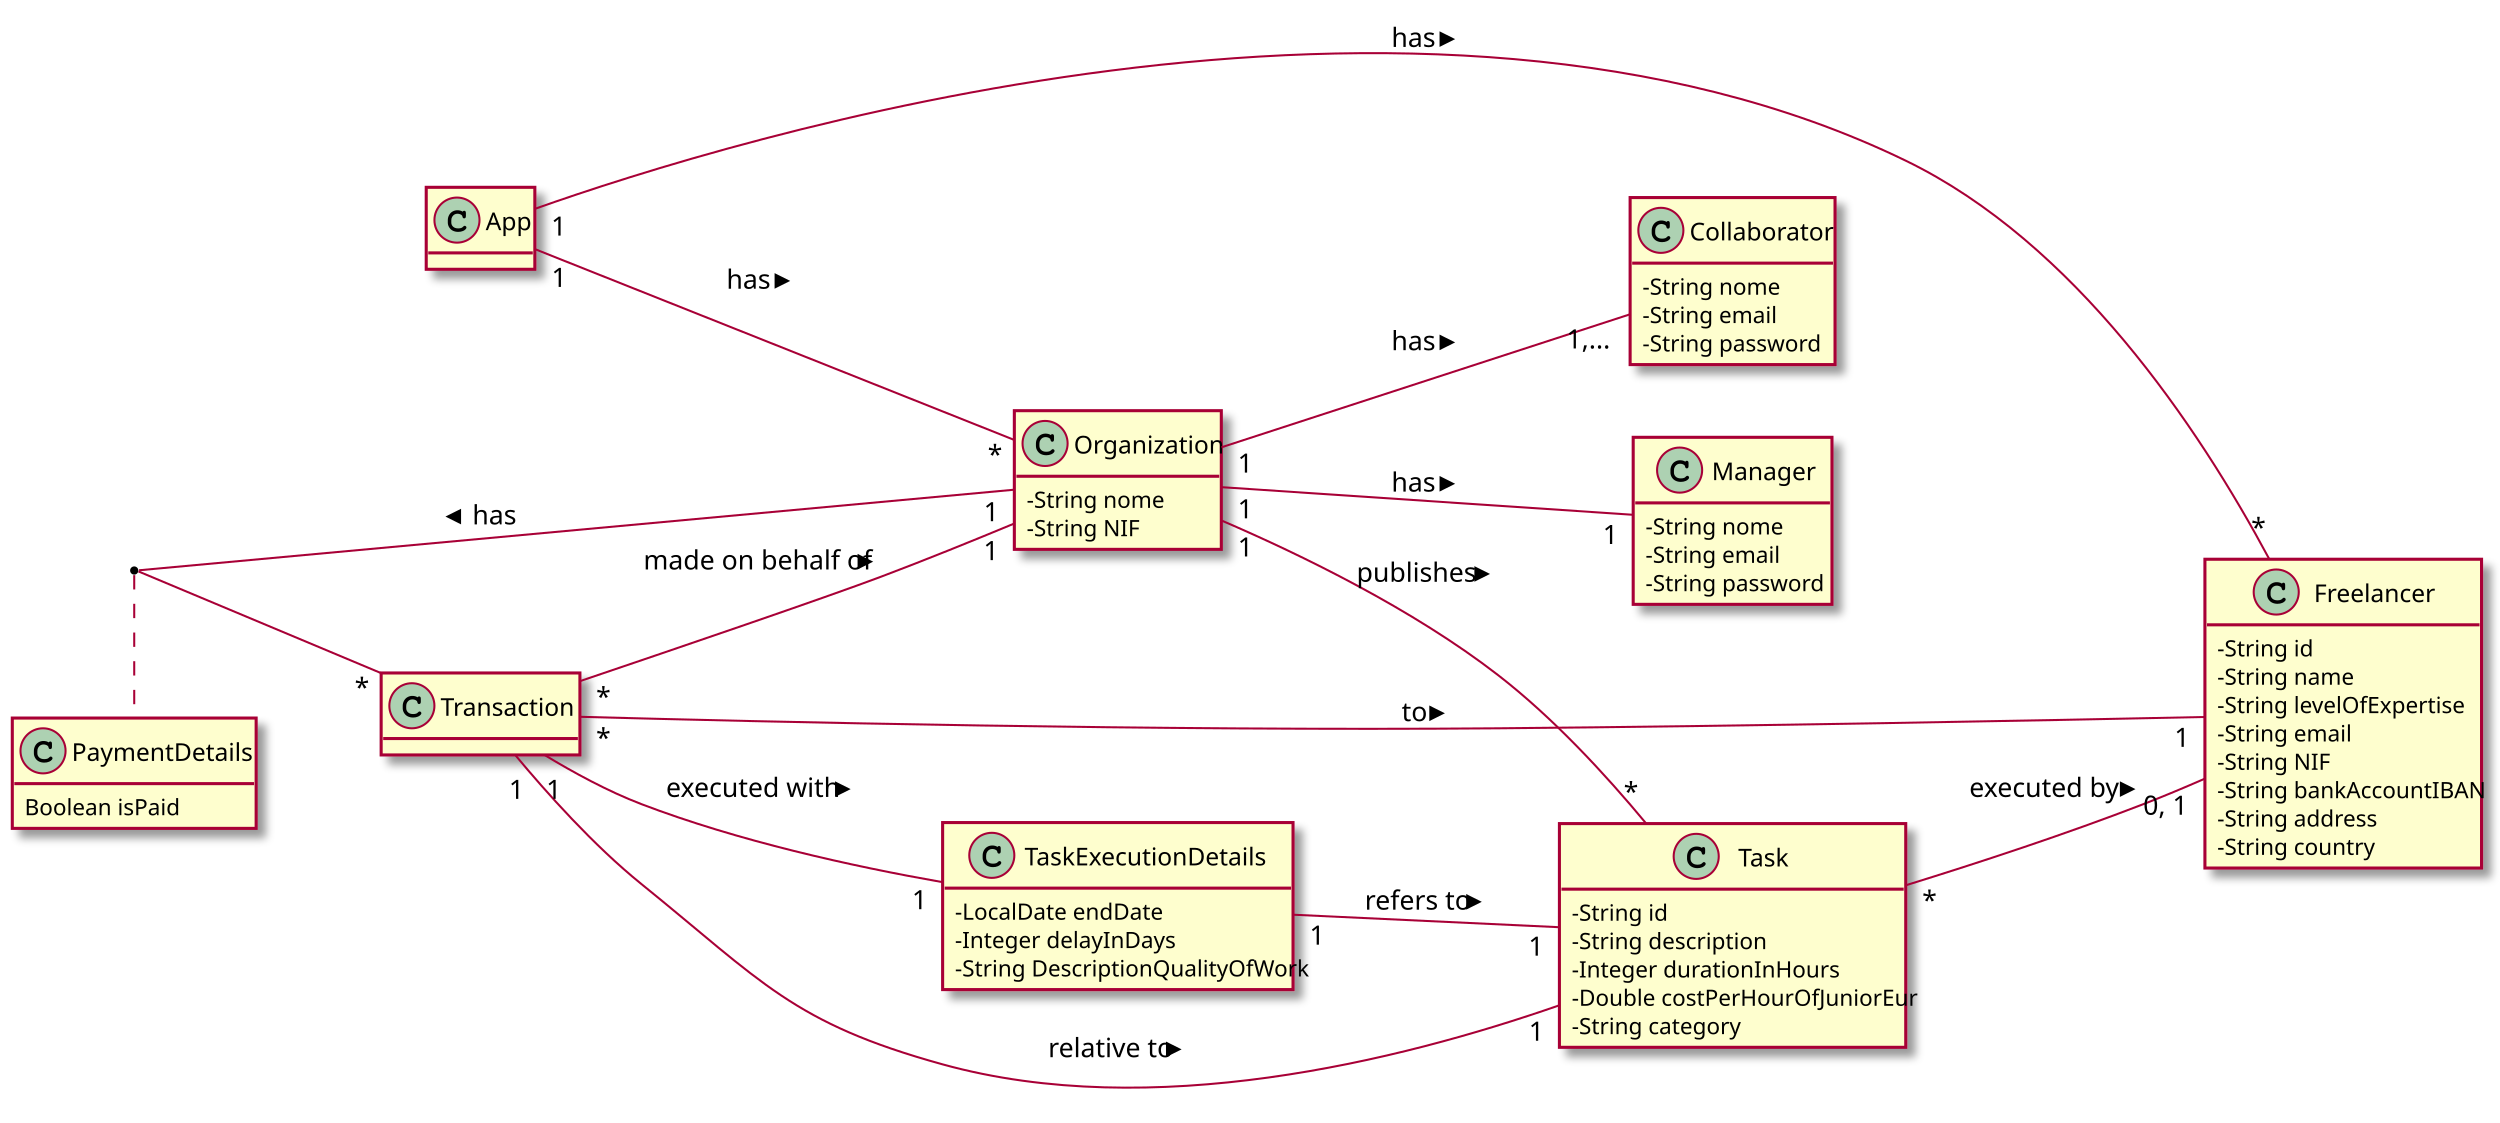
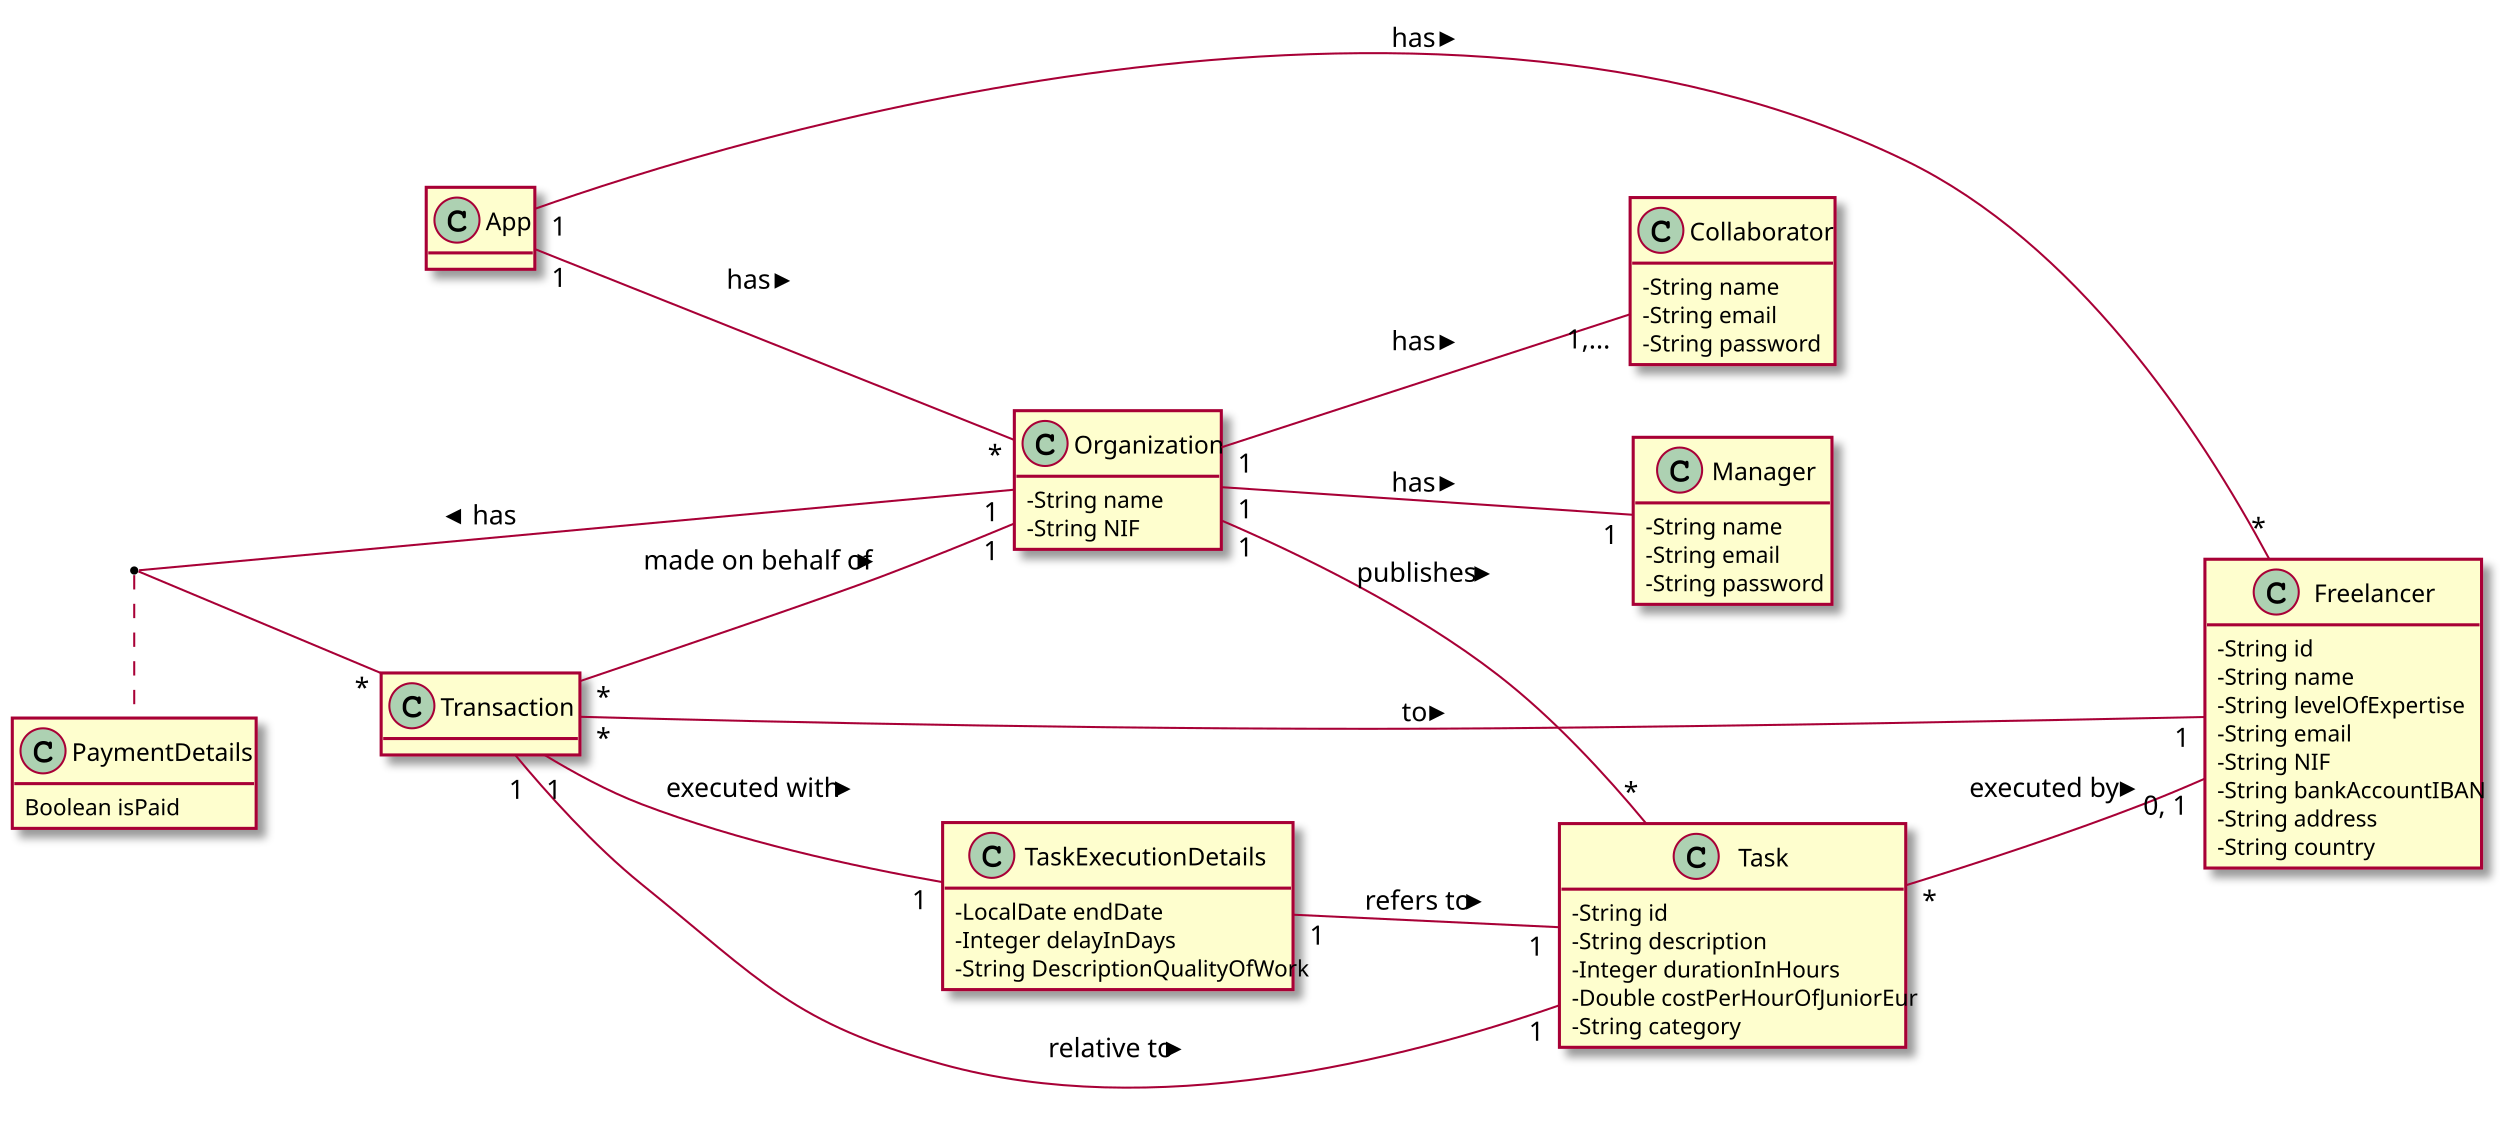
<svg xmlns="http://www.w3.org/2000/svg" contentScriptType="application/ecmascript" contentStyleType="text/css" height="548px" preserveAspectRatio="none" style="width:1220px;height:548px;" version="1.1" viewBox="0 0 1220 548" width="1220px" zoomAndPan="magnify">
  <defs>
    <filter height="300%" id="f1n5v6x4zezw6y" width="300%" x="-1" y="-1">
      <feGaussianBlur result="blurOut" stdDeviation="2.0" />
      <feColorMatrix in="blurOut" result="blurOut2" type="matrix" values="0 0 0 0 0 0 0 0 0 0 0 0 0 0 0 0 0 0 .4 0" />
      <feOffset dx="4.0" dy="4.0" in="blurOut2" result="blurOut3" />
      <feBlend in="SourceGraphic" in2="blurOut3" mode="normal" />
    </filter>
  </defs>
  <g>
    <rect fill="#FEFECE" filter="url(#f1n5v6x4zezw6y)" height="40" style="stroke: #A80036; stroke-width: 1.5;" width="53" x="208" y="91.411" />
    <ellipse cx="223" cy="107.411" fill="#ADD1B2" rx="11" ry="11" style="stroke: #A80036; stroke-width: 1.0;" />
    <path d="M225.766,103.286 Q225.922,103.067 226.109,102.958 Q226.297,102.849 226.516,102.849 Q226.891,102.849 227.125,103.106 Q227.359,103.364 227.359,103.974 L227.359,105.427 Q227.359,106.036 227.125,106.302 Q226.891,106.567 226.516,106.567 Q226.172,106.567 225.969,106.364 Q225.766,106.177 225.656,105.661 Q225.609,105.302 225.422,105.114 Q225.094,104.739 224.484,104.52 Q223.875,104.302 223.25,104.302 Q222.484,104.302 221.852,104.63 Q221.219,104.958 220.727,105.708 Q220.234,106.458 220.234,107.489 L220.234,108.583 Q220.234,109.817 221.125,110.638 Q222.016,111.458 223.609,111.458 Q224.547,111.458 225.203,111.208 Q225.594,111.052 226.016,110.614 Q226.281,110.349 226.43,110.27 Q226.578,110.192 226.781,110.192 Q227.109,110.192 227.367,110.45 Q227.625,110.708 227.625,111.052 Q227.625,111.395 227.281,111.802 Q226.781,112.38 225.984,112.708 Q224.906,113.161 223.609,113.161 Q222.094,113.161 220.891,112.536 Q219.906,112.036 219.219,110.966 Q218.531,109.895 218.531,108.614 L218.531,107.458 Q218.531,106.13 219.148,104.981 Q219.766,103.833 220.859,103.216 Q221.953,102.599 223.188,102.599 Q223.922,102.599 224.57,102.763 Q225.219,102.927 225.766,103.286 Z " />
    <text fill="#000000" font-family="sans-serif" font-size="12" lengthAdjust="spacingAndGlyphs" textLength="21" x="237" y="112.321">App</text>
    <line style="stroke: #A80036; stroke-width: 1.5;" x1="209" x2="260" y1="123.411" y2="123.411" />
    <rect fill="#FEFECE" filter="url(#f1n5v6x4zezw6y)" height="67.672" style="stroke: #A80036; stroke-width: 1.5;" width="101" x="495" y="200.411" />
    <ellipse cx="510" cy="216.411" fill="#ADD1B2" rx="11" ry="11" style="stroke: #A80036; stroke-width: 1.0;" />
    <path d="M512.766,212.286 Q512.922,212.067 513.109,211.958 Q513.297,211.849 513.516,211.849 Q513.891,211.849 514.125,212.106 Q514.359,212.364 514.359,212.974 L514.359,214.427 Q514.359,215.036 514.125,215.302 Q513.891,215.567 513.516,215.567 Q513.172,215.567 512.969,215.364 Q512.766,215.177 512.656,214.661 Q512.609,214.302 512.422,214.114 Q512.094,213.739 511.484,213.52 Q510.875,213.302 510.25,213.302 Q509.484,213.302 508.852,213.63 Q508.219,213.958 507.727,214.708 Q507.234,215.458 507.234,216.489 L507.234,217.583 Q507.234,218.817 508.125,219.638 Q509.016,220.458 510.609,220.458 Q511.547,220.458 512.203,220.208 Q512.594,220.052 513.016,219.614 Q513.281,219.349 513.43,219.27 Q513.578,219.192 513.781,219.192 Q514.109,219.192 514.367,219.45 Q514.625,219.708 514.625,220.052 Q514.625,220.395 514.281,220.802 Q513.781,221.38 512.984,221.708 Q511.906,222.161 510.609,222.161 Q509.094,222.161 507.891,221.536 Q506.906,221.036 506.219,219.966 Q505.531,218.895 505.531,217.614 L505.531,216.458 Q505.531,215.13 506.148,213.981 Q506.766,212.833 507.859,212.216 Q508.953,211.599 510.188,211.599 Q510.922,211.599 511.57,211.763 Q512.219,211.927 512.766,212.286 Z " />
    <text fill="#000000" font-family="sans-serif" font-size="12" lengthAdjust="spacingAndGlyphs" textLength="69" x="524" y="221.321">Organization</text>
    <line style="stroke: #A80036; stroke-width: 1.5;" x1="496" x2="595" y1="232.411" y2="232.411" />
-     <text fill="#000000" font-family="sans-serif" font-size="11" lengthAdjust="spacingAndGlyphs" textLength="61" x="501" y="247.83">-String nome</text>
+     <text fill="#000000" font-family="sans-serif" font-size="11" lengthAdjust="spacingAndGlyphs" textLength="61" x="501" y="247.83">-String name</text>
    <text fill="#000000" font-family="sans-serif" font-size="11" lengthAdjust="spacingAndGlyphs" textLength="50" x="501" y="261.666">-String NIF</text>
    <rect fill="#FEFECE" filter="url(#f1n5v6x4zezw6y)" height="81.508" style="stroke: #A80036; stroke-width: 1.5;" width="100" x="795.5" y="96.411" />
    <ellipse cx="810.5" cy="112.411" fill="#ADD1B2" rx="11" ry="11" style="stroke: #A80036; stroke-width: 1.0;" />
    <path d="M813.266,108.286 Q813.422,108.067 813.609,107.958 Q813.797,107.849 814.016,107.849 Q814.391,107.849 814.625,108.106 Q814.859,108.364 814.859,108.974 L814.859,110.427 Q814.859,111.036 814.625,111.302 Q814.391,111.567 814.016,111.567 Q813.672,111.567 813.469,111.364 Q813.266,111.177 813.156,110.661 Q813.109,110.302 812.922,110.114 Q812.594,109.739 811.984,109.52 Q811.375,109.302 810.75,109.302 Q809.984,109.302 809.352,109.63 Q808.719,109.958 808.227,110.708 Q807.734,111.458 807.734,112.489 L807.734,113.583 Q807.734,114.817 808.625,115.638 Q809.516,116.458 811.109,116.458 Q812.047,116.458 812.703,116.208 Q813.094,116.052 813.516,115.614 Q813.781,115.349 813.93,115.27 Q814.078,115.192 814.281,115.192 Q814.609,115.192 814.867,115.45 Q815.125,115.708 815.125,116.052 Q815.125,116.395 814.781,116.802 Q814.281,117.38 813.484,117.708 Q812.406,118.161 811.109,118.161 Q809.594,118.161 808.391,117.536 Q807.406,117.036 806.719,115.966 Q806.031,114.895 806.031,113.614 L806.031,112.458 Q806.031,111.13 806.648,109.981 Q807.266,108.833 808.359,108.216 Q809.453,107.599 810.688,107.599 Q811.422,107.599 812.07,107.763 Q812.719,107.927 813.266,108.286 Z " />
    <text fill="#000000" font-family="sans-serif" font-size="12" lengthAdjust="spacingAndGlyphs" textLength="68" x="824.5" y="117.321">Collaborator</text>
    <line style="stroke: #A80036; stroke-width: 1.5;" x1="796.5" x2="894.5" y1="128.411" y2="128.411" />
-     <text fill="#000000" font-family="sans-serif" font-size="11" lengthAdjust="spacingAndGlyphs" textLength="61" x="801.5" y="143.83">-String nome</text>
+     <text fill="#000000" font-family="sans-serif" font-size="11" lengthAdjust="spacingAndGlyphs" textLength="61" x="801.5" y="143.83">-String name</text>
    <text fill="#000000" font-family="sans-serif" font-size="11" lengthAdjust="spacingAndGlyphs" textLength="59" x="801.5" y="157.666">-String email</text>
    <text fill="#000000" font-family="sans-serif" font-size="11" lengthAdjust="spacingAndGlyphs" textLength="85" x="801.5" y="171.502">-String password</text>
    <rect fill="#FEFECE" filter="url(#f1n5v6x4zezw6y)" height="81.508" style="stroke: #A80036; stroke-width: 1.5;" width="97" x="797" y="213.411" />
    <ellipse cx="819.65" cy="229.411" fill="#ADD1B2" rx="11" ry="11" style="stroke: #A80036; stroke-width: 1.0;" />
    <path d="M822.416,225.286 Q822.572,225.067 822.759,224.958 Q822.947,224.849 823.166,224.849 Q823.541,224.849 823.775,225.106 Q824.009,225.364 824.009,225.974 L824.009,227.427 Q824.009,228.036 823.775,228.302 Q823.541,228.567 823.166,228.567 Q822.822,228.567 822.619,228.364 Q822.416,228.177 822.306,227.661 Q822.259,227.302 822.072,227.114 Q821.744,226.739 821.134,226.52 Q820.525,226.302 819.9,226.302 Q819.134,226.302 818.502,226.63 Q817.869,226.958 817.377,227.708 Q816.884,228.458 816.884,229.489 L816.884,230.583 Q816.884,231.817 817.775,232.638 Q818.666,233.458 820.259,233.458 Q821.197,233.458 821.853,233.208 Q822.244,233.052 822.666,232.614 Q822.931,232.349 823.08,232.27 Q823.228,232.192 823.431,232.192 Q823.759,232.192 824.017,232.45 Q824.275,232.708 824.275,233.052 Q824.275,233.395 823.931,233.802 Q823.431,234.38 822.634,234.708 Q821.556,235.161 820.259,235.161 Q818.744,235.161 817.541,234.536 Q816.556,234.036 815.869,232.966 Q815.181,231.895 815.181,230.614 L815.181,229.458 Q815.181,228.13 815.798,226.981 Q816.416,225.833 817.509,225.216 Q818.603,224.599 819.837,224.599 Q820.572,224.599 821.22,224.763 Q821.869,224.927 822.416,225.286 Z " />
    <text fill="#000000" font-family="sans-serif" font-size="12" lengthAdjust="spacingAndGlyphs" textLength="48" x="835.35" y="234.321">Manager</text>
    <line style="stroke: #A80036; stroke-width: 1.5;" x1="798" x2="893" y1="245.411" y2="245.411" />
-     <text fill="#000000" font-family="sans-serif" font-size="11" lengthAdjust="spacingAndGlyphs" textLength="61" x="803" y="260.83">-String nome</text>
+     <text fill="#000000" font-family="sans-serif" font-size="11" lengthAdjust="spacingAndGlyphs" textLength="61" x="803" y="260.83">-String name</text>
    <text fill="#000000" font-family="sans-serif" font-size="11" lengthAdjust="spacingAndGlyphs" textLength="59" x="803" y="274.666">-String email</text>
    <text fill="#000000" font-family="sans-serif" font-size="11" lengthAdjust="spacingAndGlyphs" textLength="85" x="803" y="288.502">-String password</text>
    <rect fill="#FEFECE" filter="url(#f1n5v6x4zezw6y)" height="40" style="stroke: #A80036; stroke-width: 1.5;" width="97" x="186" y="328.411" />
    <ellipse cx="201" cy="344.411" fill="#ADD1B2" rx="11" ry="11" style="stroke: #A80036; stroke-width: 1.0;" />
    <path d="M203.766,340.286 Q203.922,340.067 204.109,339.958 Q204.297,339.849 204.516,339.849 Q204.891,339.849 205.125,340.106 Q205.359,340.364 205.359,340.974 L205.359,342.427 Q205.359,343.036 205.125,343.302 Q204.891,343.567 204.516,343.567 Q204.172,343.567 203.969,343.364 Q203.766,343.177 203.656,342.661 Q203.609,342.302 203.422,342.114 Q203.094,341.739 202.484,341.52 Q201.875,341.302 201.25,341.302 Q200.484,341.302 199.852,341.63 Q199.219,341.958 198.727,342.708 Q198.234,343.458 198.234,344.489 L198.234,345.583 Q198.234,346.817 199.125,347.638 Q200.016,348.458 201.609,348.458 Q202.547,348.458 203.203,348.208 Q203.594,348.052 204.016,347.614 Q204.281,347.349 204.43,347.27 Q204.578,347.192 204.781,347.192 Q205.109,347.192 205.367,347.45 Q205.625,347.708 205.625,348.052 Q205.625,348.395 205.281,348.802 Q204.781,349.38 203.984,349.708 Q202.906,350.161 201.609,350.161 Q200.094,350.161 198.891,349.536 Q197.906,349.036 197.219,347.966 Q196.531,346.895 196.531,345.614 L196.531,344.458 Q196.531,343.13 197.148,341.981 Q197.766,340.833 198.859,340.216 Q199.953,339.599 201.188,339.599 Q201.922,339.599 202.57,339.763 Q203.219,339.927 203.766,340.286 Z " />
    <text fill="#000000" font-family="sans-serif" font-size="12" lengthAdjust="spacingAndGlyphs" textLength="65" x="215" y="349.321">Transaction</text>
    <line style="stroke: #A80036; stroke-width: 1.5;" x1="187" x2="282" y1="360.411" y2="360.411" />
    <rect fill="#FEFECE" filter="url(#f1n5v6x4zezw6y)" height="109.18" style="stroke: #A80036; stroke-width: 1.5;" width="169" x="761" y="401.911" />
    <ellipse cx="827.75" cy="417.911" fill="#ADD1B2" rx="11" ry="11" style="stroke: #A80036; stroke-width: 1.0;" />
    <path d="M830.516,413.786 Q830.672,413.567 830.859,413.458 Q831.047,413.349 831.266,413.349 Q831.641,413.349 831.875,413.606 Q832.109,413.864 832.109,414.474 L832.109,415.927 Q832.109,416.536 831.875,416.802 Q831.641,417.067 831.266,417.067 Q830.922,417.067 830.719,416.864 Q830.516,416.677 830.406,416.161 Q830.359,415.802 830.172,415.614 Q829.844,415.239 829.234,415.02 Q828.625,414.802 828,414.802 Q827.234,414.802 826.602,415.13 Q825.969,415.458 825.477,416.208 Q824.984,416.958 824.984,417.989 L824.984,419.083 Q824.984,420.317 825.875,421.138 Q826.766,421.958 828.359,421.958 Q829.297,421.958 829.953,421.708 Q830.344,421.552 830.766,421.114 Q831.031,420.849 831.18,420.77 Q831.328,420.692 831.531,420.692 Q831.859,420.692 832.117,420.95 Q832.375,421.208 832.375,421.552 Q832.375,421.895 832.031,422.302 Q831.531,422.88 830.734,423.208 Q829.656,423.661 828.359,423.661 Q826.844,423.661 825.641,423.036 Q824.656,422.536 823.969,421.466 Q823.281,420.395 823.281,419.114 L823.281,417.958 Q823.281,416.63 823.898,415.481 Q824.516,414.333 825.609,413.716 Q826.703,413.099 827.938,413.099 Q828.672,413.099 829.32,413.263 Q829.969,413.427 830.516,413.786 Z " />
    <text fill="#000000" font-family="sans-serif" font-size="12" lengthAdjust="spacingAndGlyphs" textLength="27" x="848.25" y="422.821">Task</text>
    <line style="stroke: #A80036; stroke-width: 1.5;" x1="762" x2="929" y1="433.911" y2="433.911" />
    <text fill="#000000" font-family="sans-serif" font-size="11" lengthAdjust="spacingAndGlyphs" textLength="43" x="767" y="449.33">-String id</text>
    <text fill="#000000" font-family="sans-serif" font-size="11" lengthAdjust="spacingAndGlyphs" textLength="88" x="767" y="463.166">-String description</text>
    <text fill="#000000" font-family="sans-serif" font-size="11" lengthAdjust="spacingAndGlyphs" textLength="116" x="767" y="477.002">-Integer durationInHours</text>
    <text fill="#000000" font-family="sans-serif" font-size="11" lengthAdjust="spacingAndGlyphs" textLength="157" x="767" y="490.838">-Double costPerHourOfJuniorEur</text>
    <text fill="#000000" font-family="sans-serif" font-size="11" lengthAdjust="spacingAndGlyphs" textLength="78" x="767" y="504.674">-String category</text>
    <rect fill="#FEFECE" filter="url(#f1n5v6x4zezw6y)" height="81.508" style="stroke: #A80036; stroke-width: 1.5;" width="171" x="460" y="401.411" />
    <ellipse cx="484" cy="417.411" fill="#ADD1B2" rx="11" ry="11" style="stroke: #A80036; stroke-width: 1.0;" />
    <path d="M486.766,413.286 Q486.922,413.067 487.109,412.958 Q487.297,412.849 487.516,412.849 Q487.891,412.849 488.125,413.106 Q488.359,413.364 488.359,413.974 L488.359,415.427 Q488.359,416.036 488.125,416.302 Q487.891,416.567 487.516,416.567 Q487.172,416.567 486.969,416.364 Q486.766,416.177 486.656,415.661 Q486.609,415.302 486.422,415.114 Q486.094,414.739 485.484,414.52 Q484.875,414.302 484.25,414.302 Q483.484,414.302 482.852,414.63 Q482.219,414.958 481.727,415.708 Q481.234,416.458 481.234,417.489 L481.234,418.583 Q481.234,419.817 482.125,420.638 Q483.016,421.458 484.609,421.458 Q485.547,421.458 486.203,421.208 Q486.594,421.052 487.016,420.614 Q487.281,420.349 487.43,420.27 Q487.578,420.192 487.781,420.192 Q488.109,420.192 488.367,420.45 Q488.625,420.708 488.625,421.052 Q488.625,421.395 488.281,421.802 Q487.781,422.38 486.984,422.708 Q485.906,423.161 484.609,423.161 Q483.094,423.161 481.891,422.536 Q480.906,422.036 480.219,420.966 Q479.531,419.895 479.531,418.614 L479.531,417.458 Q479.531,416.13 480.148,414.981 Q480.766,413.833 481.859,413.216 Q482.953,412.599 484.188,412.599 Q484.922,412.599 485.57,412.763 Q486.219,412.927 486.766,413.286 Z " />
    <text fill="#000000" font-family="sans-serif" font-size="12" lengthAdjust="spacingAndGlyphs" textLength="119" x="500" y="422.321">TaskExecutionDetails</text>
    <line style="stroke: #A80036; stroke-width: 1.5;" x1="461" x2="630" y1="433.411" y2="433.411" />
    <text fill="#000000" font-family="sans-serif" font-size="11" lengthAdjust="spacingAndGlyphs" textLength="95" x="466" y="448.83">-LocalDate endDate</text>
    <text fill="#000000" font-family="sans-serif" font-size="11" lengthAdjust="spacingAndGlyphs" textLength="99" x="466" y="462.666">-Integer delayInDays</text>
    <text fill="#000000" font-family="sans-serif" font-size="11" lengthAdjust="spacingAndGlyphs" textLength="159" x="466" y="476.502">-String DescriptionQualityOfWork</text>
    <rect fill="#FEFECE" filter="url(#f1n5v6x4zezw6y)" height="150.688" style="stroke: #A80036; stroke-width: 1.5;" width="135" x="1076" y="272.911" />
    <ellipse cx="1110.8" cy="288.911" fill="#ADD1B2" rx="11" ry="11" style="stroke: #A80036; stroke-width: 1.0;" />
    <path d="M1113.566,284.786 Q1113.722,284.567 1113.909,284.458 Q1114.097,284.349 1114.316,284.349 Q1114.691,284.349 1114.925,284.606 Q1115.159,284.864 1115.159,285.474 L1115.159,286.927 Q1115.159,287.536 1114.925,287.802 Q1114.691,288.067 1114.316,288.067 Q1113.972,288.067 1113.769,287.864 Q1113.566,287.677 1113.456,287.161 Q1113.409,286.802 1113.222,286.614 Q1112.894,286.239 1112.284,286.02 Q1111.675,285.802 1111.05,285.802 Q1110.284,285.802 1109.652,286.13 Q1109.019,286.458 1108.527,287.208 Q1108.034,287.958 1108.034,288.989 L1108.034,290.083 Q1108.034,291.317 1108.925,292.138 Q1109.816,292.958 1111.409,292.958 Q1112.347,292.958 1113.003,292.708 Q1113.394,292.552 1113.816,292.114 Q1114.081,291.849 1114.23,291.77 Q1114.378,291.692 1114.581,291.692 Q1114.909,291.692 1115.167,291.95 Q1115.425,292.208 1115.425,292.552 Q1115.425,292.895 1115.081,293.302 Q1114.581,293.88 1113.784,294.208 Q1112.706,294.661 1111.409,294.661 Q1109.894,294.661 1108.691,294.036 Q1107.706,293.536 1107.019,292.466 Q1106.331,291.395 1106.331,290.114 L1106.331,288.958 Q1106.331,287.63 1106.948,286.481 Q1107.566,285.333 1108.659,284.716 Q1109.753,284.099 1110.987,284.099 Q1111.722,284.099 1112.37,284.263 Q1113.019,284.427 1113.566,284.786 Z " />
    <text fill="#000000" font-family="sans-serif" font-size="12" lengthAdjust="spacingAndGlyphs" textLength="59" x="1129.2" y="293.821">Freelancer</text>
    <line style="stroke: #A80036; stroke-width: 1.5;" x1="1077" x2="1210" y1="304.911" y2="304.911" />
    <text fill="#000000" font-family="sans-serif" font-size="11" lengthAdjust="spacingAndGlyphs" textLength="43" x="1082" y="320.33">-String id</text>
    <text fill="#000000" font-family="sans-serif" font-size="11" lengthAdjust="spacingAndGlyphs" textLength="61" x="1082" y="334.166">-String name</text>
    <text fill="#000000" font-family="sans-serif" font-size="11" lengthAdjust="spacingAndGlyphs" textLength="114" x="1082" y="348.002">-String levelOfExpertise</text>
    <text fill="#000000" font-family="sans-serif" font-size="11" lengthAdjust="spacingAndGlyphs" textLength="59" x="1082" y="361.838">-String email</text>
    <text fill="#000000" font-family="sans-serif" font-size="11" lengthAdjust="spacingAndGlyphs" textLength="50" x="1082" y="375.674">-String NIF</text>
    <text fill="#000000" font-family="sans-serif" font-size="11" lengthAdjust="spacingAndGlyphs" textLength="123" x="1082" y="389.51">-String bankAccountIBAN</text>
    <text fill="#000000" font-family="sans-serif" font-size="11" lengthAdjust="spacingAndGlyphs" textLength="75" x="1082" y="403.346">-String address</text>
    <text fill="#000000" font-family="sans-serif" font-size="11" lengthAdjust="spacingAndGlyphs" textLength="72" x="1082" y="417.182">-String country</text>
    <rect fill="#FEFECE" filter="url(#f1n5v6x4zezw6y)" height="53.836" style="stroke: #A80036; stroke-width: 1.5;" width="119" x="6" y="350.411" />
    <ellipse cx="21" cy="366.411" fill="#ADD1B2" rx="11" ry="11" style="stroke: #A80036; stroke-width: 1.0;" />
    <path d="M23.766,362.286 Q23.922,362.067 24.109,361.958 Q24.297,361.849 24.516,361.849 Q24.891,361.849 25.125,362.106 Q25.359,362.364 25.359,362.974 L25.359,364.427 Q25.359,365.036 25.125,365.302 Q24.891,365.567 24.516,365.567 Q24.172,365.567 23.969,365.364 Q23.766,365.177 23.656,364.661 Q23.609,364.302 23.422,364.114 Q23.094,363.739 22.484,363.52 Q21.875,363.302 21.25,363.302 Q20.484,363.302 19.852,363.63 Q19.219,363.958 18.727,364.708 Q18.234,365.458 18.234,366.489 L18.234,367.583 Q18.234,368.817 19.125,369.638 Q20.016,370.458 21.609,370.458 Q22.547,370.458 23.203,370.208 Q23.594,370.052 24.016,369.614 Q24.281,369.349 24.43,369.27 Q24.578,369.192 24.781,369.192 Q25.109,369.192 25.367,369.45 Q25.625,369.708 25.625,370.052 Q25.625,370.395 25.281,370.802 Q24.781,371.38 23.984,371.708 Q22.906,372.161 21.609,372.161 Q20.094,372.161 18.891,371.536 Q17.906,371.036 17.219,369.966 Q16.531,368.895 16.531,367.614 L16.531,366.458 Q16.531,365.13 17.148,363.981 Q17.766,362.833 18.859,362.216 Q19.953,361.599 21.188,361.599 Q21.922,361.599 22.57,361.763 Q23.219,361.927 23.766,362.286 Z " />
    <text fill="#000000" font-family="sans-serif" font-size="12" lengthAdjust="spacingAndGlyphs" textLength="87" x="35" y="371.321">PaymentDetails</text>
    <line style="stroke: #A80036; stroke-width: 1.5;" x1="7" x2="124" y1="382.411" y2="382.411" />
    <text fill="#000000" font-family="sans-serif" font-size="11" lengthAdjust="spacingAndGlyphs" textLength="70" x="12" y="397.83">Boolean isPaid</text>
    <ellipse cx="65.5" cy="278.411" fill="#000000" rx="2" ry="2" style="stroke: none; stroke-width: 1.0;" />
    <path d="M251.647,368.701 C266.437,386.51 289.537,412.455 313,431.411 C372.231,479.263 386.607,499.122 460,519.411 C561.709,547.528 682.24,517.983 760.885,490.611 " fill="none" style="stroke: #A80036; stroke-width: 1.0;" />
    <text fill="#000000" font-family="sans-serif" font-size="13" lengthAdjust="spacingAndGlyphs" textLength="55" x="511.5" y="515.906">relative to</text>
    <polygon fill="#000000" points="569.5,509.087,575.5,512.087,569.5,515.087,569.5,509.087" style="stroke: #000000; stroke-width: 1.0;" />
    <text fill="#000000" font-family="sans-serif" font-size="13" lengthAdjust="spacingAndGlyphs" textLength="7" x="248.315" y="389.846">1</text>
    <text fill="#000000" font-family="sans-serif" font-size="13" lengthAdjust="spacingAndGlyphs" textLength="7" x="746.037" y="507.872">1</text>
    <path d="M283.331,349.806 C371.735,352.224 566.683,356.808 731,355.411 C852.641,354.376 994.487,351.622 1075.86,349.893 " fill="none" style="stroke: #A80036; stroke-width: 1.0;" />
    <text fill="#000000" font-family="sans-serif" font-size="13" lengthAdjust="spacingAndGlyphs" textLength="11" x="684" y="351.906">to</text>
    <polygon fill="#000000" points="698,345.087,704,348.087,698,351.087,698,345.087" style="stroke: #000000; stroke-width: 1.0;" />
    <text fill="#000000" font-family="sans-serif" font-size="13" lengthAdjust="spacingAndGlyphs" textLength="5" x="290.87" y="364.707">*</text>
    <text fill="#000000" font-family="sans-serif" font-size="13" lengthAdjust="spacingAndGlyphs" textLength="7" x="1061.079" y="364.462">1</text>
    <path d="M283.073,332.375 C331.36,316.036 402.765,291.682 430,281.411 C451.413,273.336 474.826,263.845 494.869,255.514 " fill="none" style="stroke: #A80036; stroke-width: 1.0;" />
    <text fill="#000000" font-family="sans-serif" font-size="13" lengthAdjust="spacingAndGlyphs" textLength="102" x="314" y="277.906">made on behalf of</text>
    <polygon fill="#000000" points="419,271.087,425,274.087,419,277.087,419,271.087" style="stroke: #000000; stroke-width: 1.0;" />
    <text fill="#000000" font-family="sans-serif" font-size="13" lengthAdjust="spacingAndGlyphs" textLength="5" x="290.894" y="344.666">*</text>
    <text fill="#000000" font-family="sans-serif" font-size="13" lengthAdjust="spacingAndGlyphs" textLength="7" x="479.918" y="273.334">1</text>
    <path d="M265.74,368.425 C279.651,376.874 296.665,386.178 313,392.411 C360.155,410.405 415.314,422.639 459.96,430.499 " fill="none" style="stroke: #A80036; stroke-width: 1.0;" />
    <text fill="#000000" font-family="sans-serif" font-size="13" lengthAdjust="spacingAndGlyphs" textLength="80" x="325" y="388.906">executed with</text>
    <polygon fill="#000000" points="408,382.087,414,385.087,408,388.087,408,382.087" style="stroke: #000000; stroke-width: 1.0;" />
    <text fill="#000000" font-family="sans-serif" font-size="13" lengthAdjust="spacingAndGlyphs" textLength="7" x="266.542" y="389.849">1</text>
    <text fill="#000000" font-family="sans-serif" font-size="13" lengthAdjust="spacingAndGlyphs" textLength="7" x="445.03" y="443.683">1</text>
    <path d="M631.098,446.385 C671.793,448.297 720.426,450.582 760.979,452.487 " fill="none" style="stroke: #A80036; stroke-width: 1.0;" />
    <text fill="#000000" font-family="sans-serif" font-size="13" lengthAdjust="spacingAndGlyphs" textLength="47" x="666" y="443.906">refers to</text>
    <polygon fill="#000000" points="716,437.087,722,440.087,716,443.087,716,437.087" style="stroke: #000000; stroke-width: 1.0;" />
    <text fill="#000000" font-family="sans-serif" font-size="13" lengthAdjust="spacingAndGlyphs" textLength="7" x="639.033" y="460.984">1</text>
    <text fill="#000000" font-family="sans-serif" font-size="13" lengthAdjust="spacingAndGlyphs" textLength="7" x="745.865" y="466.366">1</text>
    <path d="M596.376,254.129 C635.238,270.85 689.397,297.223 731,329.411 C757.779,350.129 783.309,377.72 803.35,401.892 " fill="none" style="stroke: #A80036; stroke-width: 1.0;" />
    <text fill="#000000" font-family="sans-serif" font-size="13" lengthAdjust="spacingAndGlyphs" textLength="55" x="662" y="283.906">publishes</text>
    <polygon fill="#000000" points="720,277.087,726,280.087,720,283.087,720,277.087" style="stroke: #000000; stroke-width: 1.0;" />
    <text fill="#000000" font-family="sans-serif" font-size="13" lengthAdjust="spacingAndGlyphs" textLength="7" x="604.023" y="271.57">1</text>
    <text fill="#000000" font-family="sans-serif" font-size="13" lengthAdjust="spacingAndGlyphs" textLength="5" x="792.35" y="390.998">*</text>
    <path d="M930.251,431.942 C966.219,420.819 1008.51,406.912 1046,392.411 C1055.79,388.624 1066,384.342 1075.97,379.974 " fill="none" style="stroke: #A80036; stroke-width: 1.0;" />
    <text fill="#000000" font-family="sans-serif" font-size="13" lengthAdjust="spacingAndGlyphs" textLength="71" x="961" y="388.906">executed by</text>
    <polygon fill="#000000" points="1035,382.087,1041,385.087,1035,388.087,1035,382.087" style="stroke: #000000; stroke-width: 1.0;" />
    <text fill="#000000" font-family="sans-serif" font-size="13" lengthAdjust="spacingAndGlyphs" textLength="5" x="938.022" y="443.978">*</text>
    <text fill="#000000" font-family="sans-serif" font-size="13" lengthAdjust="spacingAndGlyphs" textLength="22" x="1045.872" y="397.583">0, 1</text>
    <path d="M261.05,121.581 C312.236,141.956 428.143,188.094 494.804,214.629 " fill="none" style="stroke: #A80036; stroke-width: 1.0;" />
    <text fill="#000000" font-family="sans-serif" font-size="13" lengthAdjust="spacingAndGlyphs" textLength="21" x="354.5" y="140.906">has</text>
    <polygon fill="#000000" points="378.5,134.087,384.5,137.087,378.5,140.087,378.5,134.087" style="stroke: #000000; stroke-width: 1.0;" />
    <text fill="#000000" font-family="sans-serif" font-size="13" lengthAdjust="spacingAndGlyphs" textLength="7" x="269.126" y="140.006">1</text>
    <text fill="#000000" font-family="sans-serif" font-size="13" lengthAdjust="spacingAndGlyphs" textLength="5" x="481.991" y="226.444">*</text>
    <path d="M261.217,101.848 C356.101,68.22 693.281,-36.523 930,78.411 C1012.5,118.469 1072.56,207.8 1107.37,272.77 " fill="none" style="stroke: #A80036; stroke-width: 1.0;" />
    <text fill="#000000" font-family="sans-serif" font-size="13" lengthAdjust="spacingAndGlyphs" textLength="21" x="679" y="22.906">has</text>
    <polygon fill="#000000" points="703,16.087,709,19.087,703,22.087,703,16.087" style="stroke: #000000; stroke-width: 1.0;" />
    <text fill="#000000" font-family="sans-serif" font-size="13" lengthAdjust="spacingAndGlyphs" textLength="7" x="268.96" y="114.988">1</text>
    <text fill="#000000" font-family="sans-serif" font-size="13" lengthAdjust="spacingAndGlyphs" textLength="5" x="1098.567" y="262.064">*</text>
    <path d="M596.043,218.284 C651.321,200.291 740.21,171.357 795.334,153.414 " fill="none" style="stroke: #A80036; stroke-width: 1.0;" />
    <text fill="#000000" font-family="sans-serif" font-size="13" lengthAdjust="spacingAndGlyphs" textLength="21" x="679" y="170.906">has</text>
    <polygon fill="#000000" points="703,164.087,709,167.087,703,170.087,703,164.087" style="stroke: #000000; stroke-width: 1.0;" />
    <text fill="#000000" font-family="sans-serif" font-size="13" lengthAdjust="spacingAndGlyphs" textLength="7" x="603.981" y="230.635">1</text>
    <text fill="#000000" font-family="sans-serif" font-size="13" lengthAdjust="spacingAndGlyphs" textLength="23" x="764.433" y="170.039">1,...</text>
    <path d="M596.043,237.736 C651.818,241.479 741.81,247.519 796.812,251.21 " fill="none" style="stroke: #A80036; stroke-width: 1.0;" />
    <text fill="#000000" font-family="sans-serif" font-size="13" lengthAdjust="spacingAndGlyphs" textLength="21" x="679" y="239.906">has</text>
    <polygon fill="#000000" points="703,233.087,709,236.087,703,239.087,703,233.087" style="stroke: #000000; stroke-width: 1.0;" />
    <text fill="#000000" font-family="sans-serif" font-size="13" lengthAdjust="spacingAndGlyphs" textLength="7" x="603.981" y="252.944">1</text>
    <text fill="#000000" font-family="sans-serif" font-size="13" lengthAdjust="spacingAndGlyphs" textLength="7" x="782.147" y="265.472">1</text>
    <path d="M494.964,238.97 C377.487,249.784 90.131,276.235 67.871,278.285 " fill="none" style="stroke: #A80036; stroke-width: 1.0;" />
    <polygon fill="#000000" points="224.5,249.087,218.5,252.087,224.5,255.087,224.5,249.087" style="stroke: #000000; stroke-width: 1.0;" />
    <text fill="#000000" font-family="sans-serif" font-size="13" lengthAdjust="spacingAndGlyphs" textLength="21" x="230.5" y="255.906">has</text>
    <text fill="#000000" font-family="sans-serif" font-size="13" lengthAdjust="spacingAndGlyphs" textLength="7" x="480.027" y="254.36">1</text>
    <path d="M67.566,278.858 C76.511,282.607 139.836,309.15 185.603,328.334 " fill="none" style="stroke: #A80036; stroke-width: 1.0;" />
    <text fill="#000000" font-family="sans-serif" font-size="13" lengthAdjust="spacingAndGlyphs" textLength="5" x="173.054" y="340.081">*</text>
    <path d="M65.5,280.659 C65.5,303.886 65.5,327.113 65.5,350.34 " fill="none" style="stroke: #A80036; stroke-width: 1.0; stroke-dasharray: 7.0,7.0;" />
  </g>
</svg>
